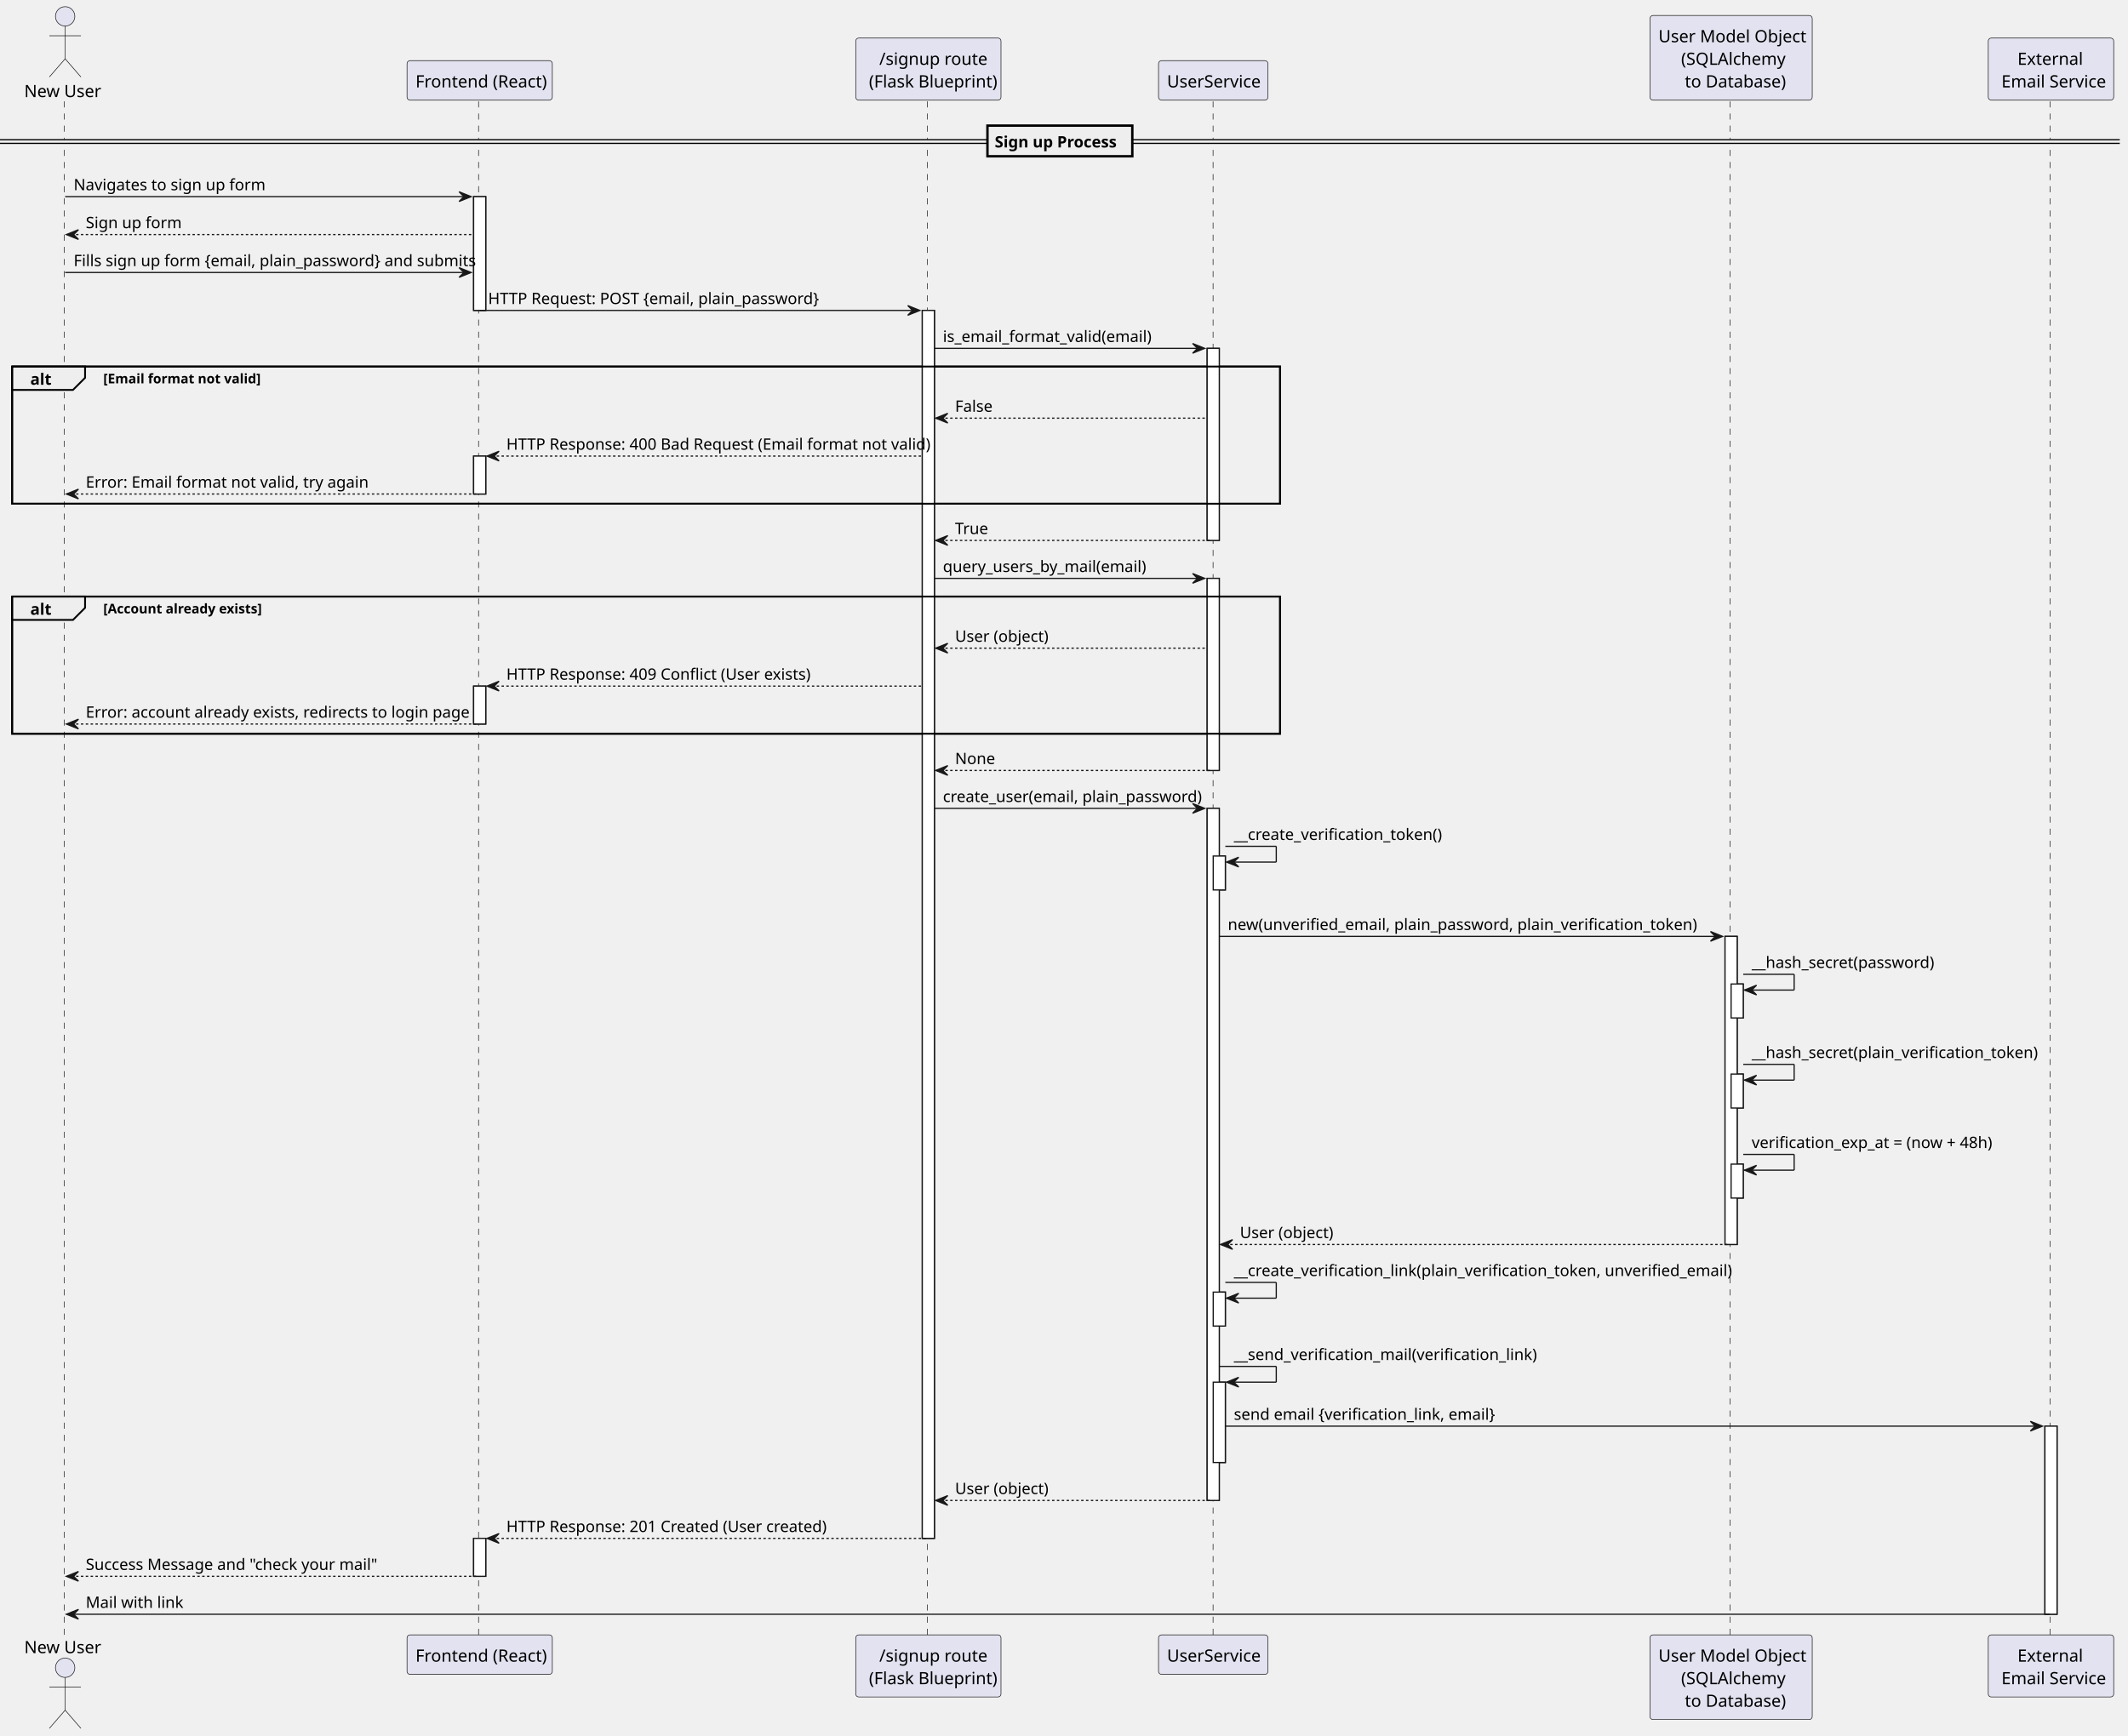
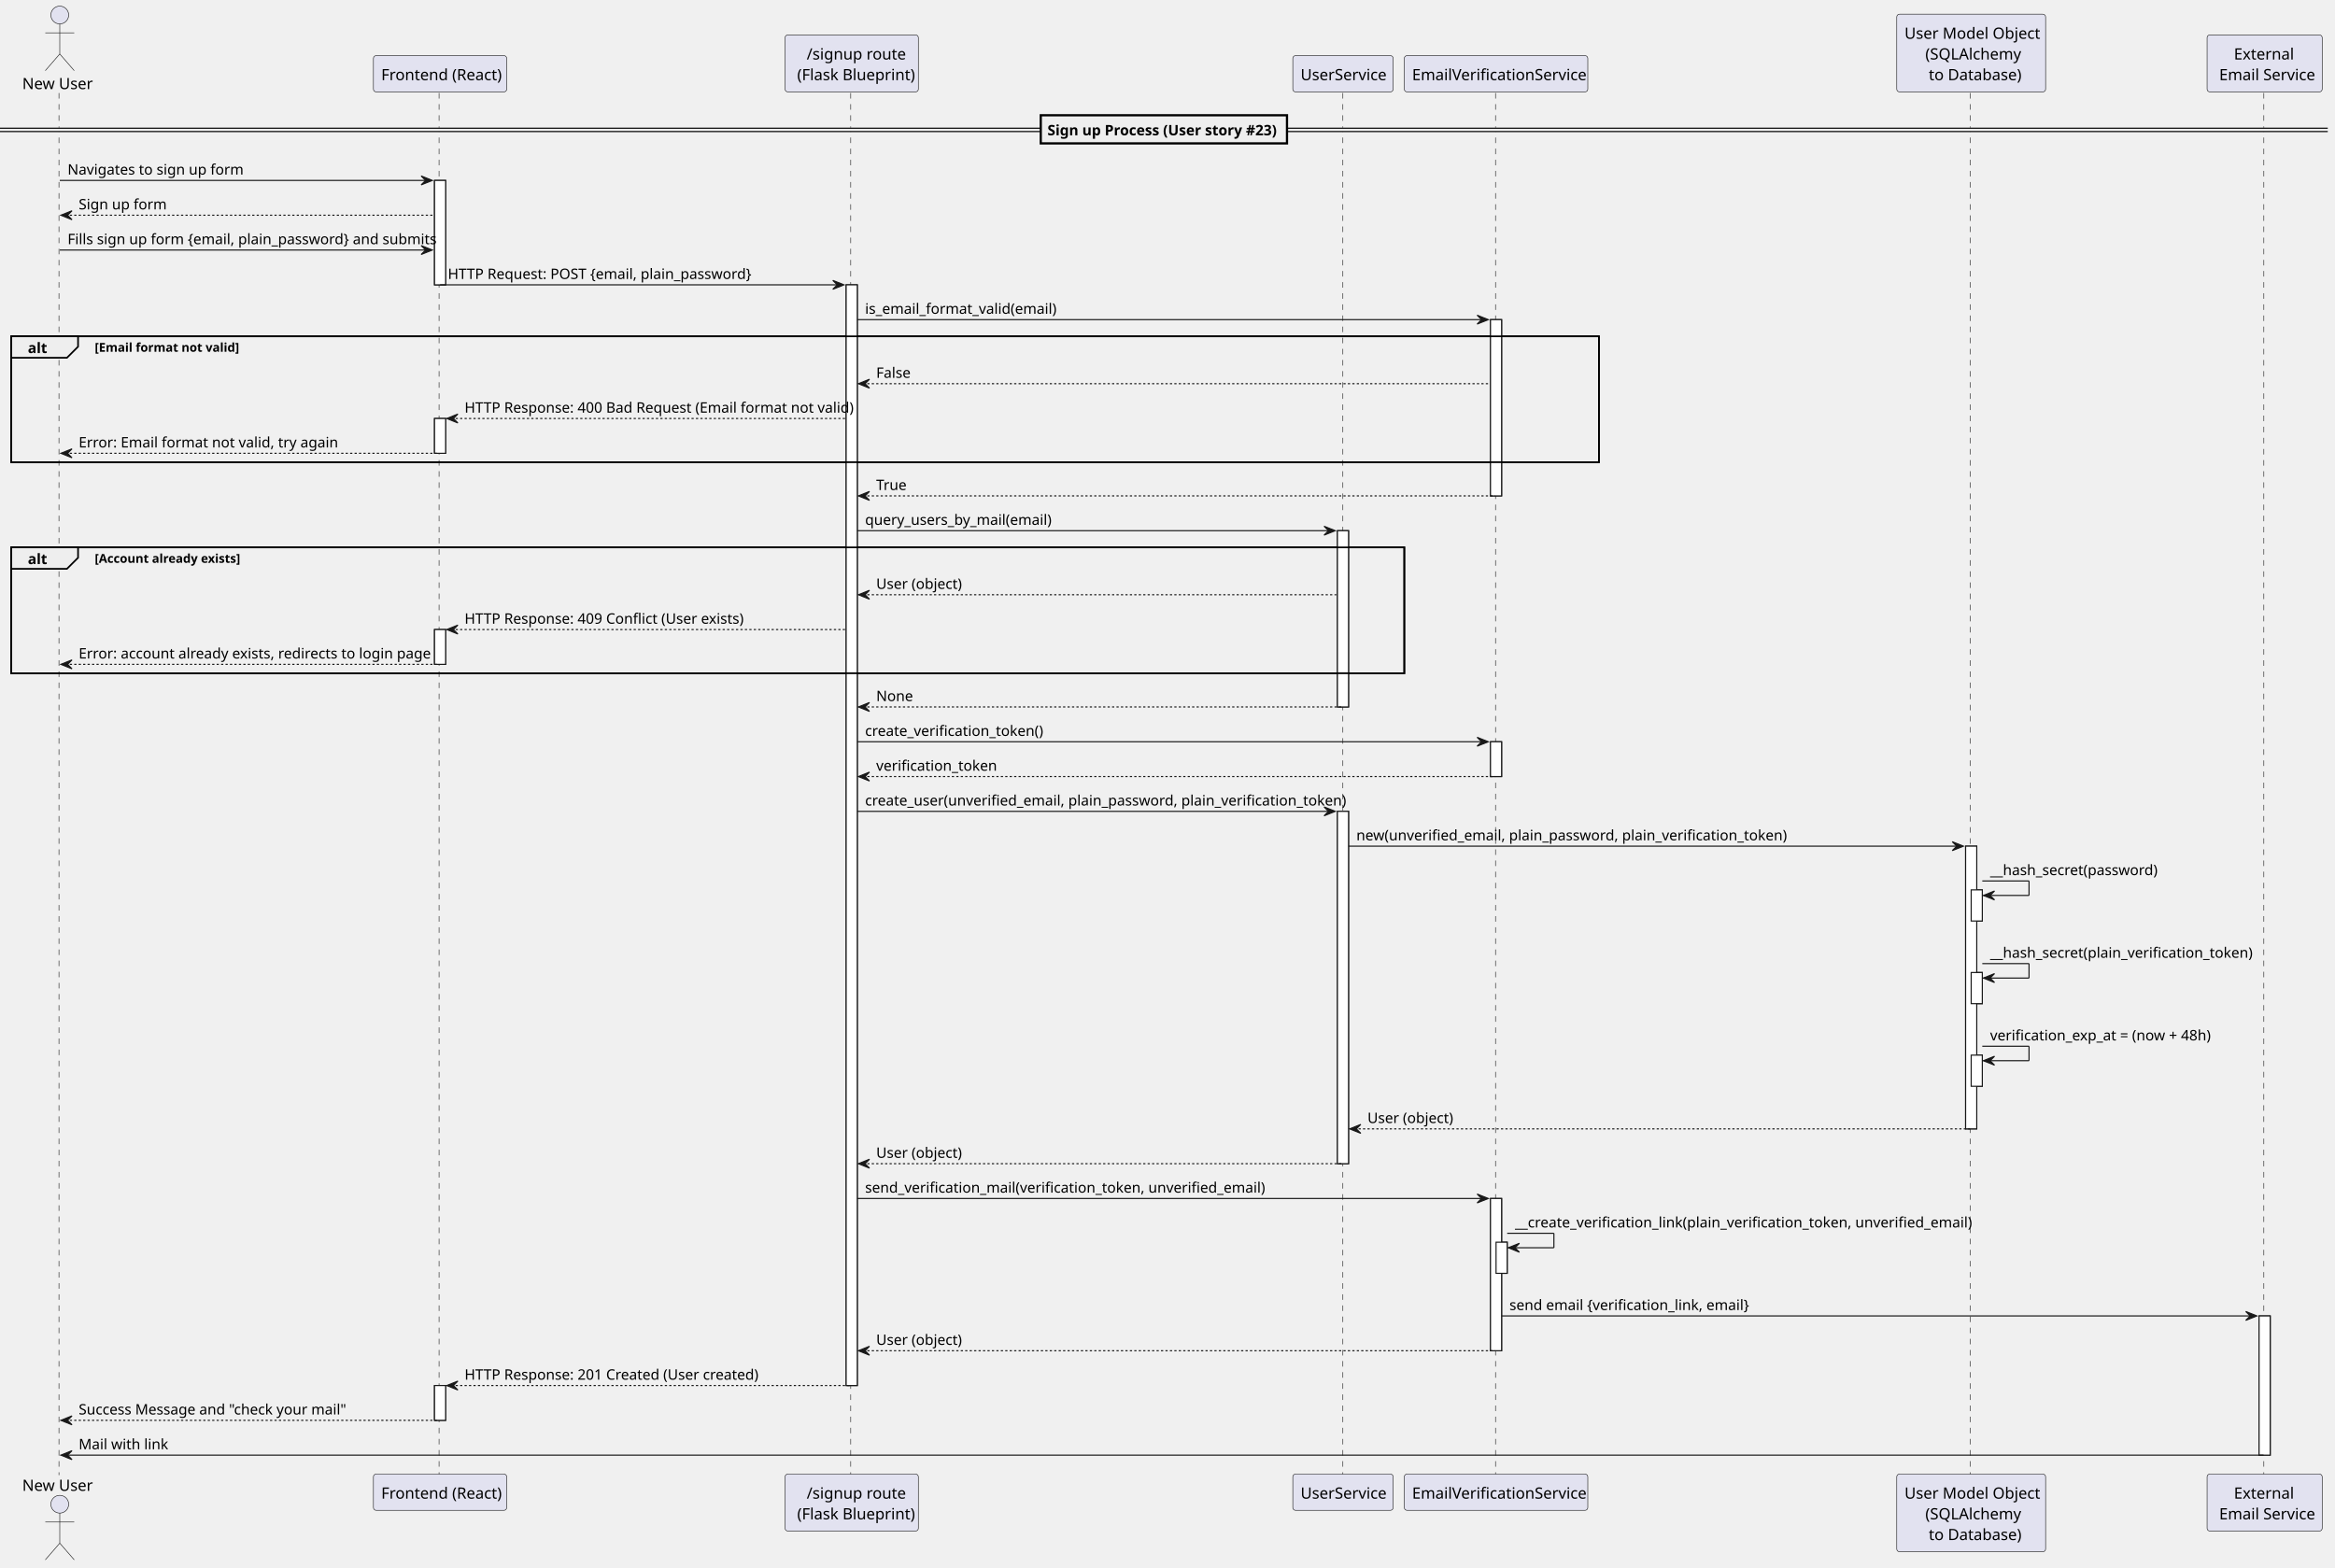
- <svg xmlns="http://www.w3.org/2000/svg" contentStyleType="text/css" height="1432px" preserveAspectRatio="none" style="width:1755px;height:1432px;background:#FFFFFF;" version="1.1" viewBox="0 0 1755 1432" width="1755px" zoomAndPan="magnify">
+ <svg xmlns="http://www.w3.org/2000/svg" contentStyleType="text/css" height="1409px" preserveAspectRatio="none" style="width:2099px;height:1409px;background:#FFFFFF;" version="1.1" viewBox="0 0 2099 1409" width="2099px" zoomAndPan="magnify">
  <defs />
  <g>
    <rect fill="#FFFFFF" height="93.873" style="stroke:#181818;stroke-width:1.0;" width="10" x="390.597" y="162.203" />
    <rect fill="#FFFFFF" height="31.291" style="stroke:#181818;stroke-width:1.0;" width="10" x="390.597" y="376.24" />
    <rect fill="#FFFFFF" height="31.291" style="stroke:#181818;stroke-width:1.0;" width="10" x="390.597" y="565.986" />
-     <rect fill="#FFFFFF" height="31.291" style="stroke:#181818;stroke-width:1.0;" width="10" x="390.597" y="1269.061" />
-     <rect fill="#FFFFFF" height="1012.984" style="stroke:#181818;stroke-width:1.0;" width="10" x="760.638" y="256.076" />
-     <rect fill="#FFFFFF" height="158.455" style="stroke:#181818;stroke-width:1.0;" width="10" x="995.568" y="287.367" />
-     <rect fill="#FFFFFF" height="158.455" style="stroke:#181818;stroke-width:1.0;" width="10" x="995.568" y="477.113" />
-     <rect fill="#FFFFFF" height="570.91" style="stroke:#181818;stroke-width:1.0;" width="10" x="995.568" y="666.859" />
-     <rect fill="#FFFFFF" height="28" style="stroke:#181818;stroke-width:1.0;" width="10" x="1000.568" y="706.15" />
-     <rect fill="#FFFFFF" height="28" style="stroke:#181818;stroke-width:1.0;" width="10" x="1000.568" y="1065.897" />
-     <rect fill="#FFFFFF" height="66.291" style="stroke:#181818;stroke-width:1.0;" width="10" x="1000.568" y="1140.188" />
-     <rect fill="#FFFFFF" height="254.164" style="stroke:#181818;stroke-width:1.0;" width="10" x="1422.672" y="772.441" />
-     <rect fill="#FFFFFF" height="28" style="stroke:#181818;stroke-width:1.0;" width="10" x="1427.672" y="811.732" />
-     <rect fill="#FFFFFF" height="28" style="stroke:#181818;stroke-width:1.0;" width="10" x="1427.672" y="886.023" />
-     <rect fill="#FFFFFF" height="28" style="stroke:#181818;stroke-width:1.0;" width="10" x="1427.672" y="960.314" />
-     <rect fill="#FFFFFF" height="155.164" style="stroke:#181818;stroke-width:1.0;" width="10" x="1686.477" y="1176.478" />
-     <rect fill="none" height="113.164" style="stroke:#000000;stroke-width:1.5;" width="1045.689" x="10" y="302.367" />
-     <rect fill="none" height="113.164" style="stroke:#000000;stroke-width:1.5;" width="1045.689" x="10" y="492.113" />
-     <line style="stroke:#181818;stroke-width:0.5;stroke-dasharray:5.0,5.0;" x1="53" x2="53" y1="83.621" y2="1349.643" />
-     <line style="stroke:#181818;stroke-width:0.5;stroke-dasharray:5.0,5.0;" x1="394.687" x2="394.687" y1="83.621" y2="1349.643" />
-     <line style="stroke:#181818;stroke-width:0.5;stroke-dasharray:5.0,5.0;" x1="764.734" x2="764.734" y1="83.621" y2="1349.643" />
-     <line style="stroke:#181818;stroke-width:0.5;stroke-dasharray:5.0,5.0;" x1="1000.448" x2="1000.448" y1="83.621" y2="1349.643" />
-     <line style="stroke:#181818;stroke-width:0.5;stroke-dasharray:5.0,5.0;" x1="1426.762" x2="1426.762" y1="83.621" y2="1349.643" />
-     <line style="stroke:#181818;stroke-width:0.5;stroke-dasharray:5.0,5.0;" x1="1690.742" x2="1690.742" y1="83.621" y2="1349.643" />
+     <rect fill="#FFFFFF" height="31.291" style="stroke:#181818;stroke-width:1.0;" width="10" x="390.597" y="1245.643" />
+     <rect fill="#FFFFFF" height="989.566" style="stroke:#181818;stroke-width:1.0;" width="10" x="760.638" y="256.076" />
+     <rect fill="#FFFFFF" height="158.455" style="stroke:#181818;stroke-width:1.0;" width="10" x="1202.254" y="477.113" />
+     <rect fill="#FFFFFF" height="316.746" style="stroke:#181818;stroke-width:1.0;" width="10" x="1202.254" y="729.441" />
+     <rect fill="#FFFFFF" height="158.455" style="stroke:#181818;stroke-width:1.0;" width="10" x="1339.847" y="287.367" />
+     <rect fill="#FFFFFF" height="31.291" style="stroke:#181818;stroke-width:1.0;" width="10" x="1339.847" y="666.859" />
+     <rect fill="#FFFFFF" height="136.873" style="stroke:#181818;stroke-width:1.0;" width="10" x="1339.847" y="1077.478" />
+     <rect fill="#FFFFFF" height="28" style="stroke:#181818;stroke-width:1.0;" width="10" x="1344.847" y="1116.77" />
+     <rect fill="#FFFFFF" height="254.164" style="stroke:#181818;stroke-width:1.0;" width="10" x="1766.951" y="760.732" />
+     <rect fill="#FFFFFF" height="28" style="stroke:#181818;stroke-width:1.0;" width="10" x="1771.951" y="800.023" />
+     <rect fill="#FFFFFF" height="28" style="stroke:#181818;stroke-width:1.0;" width="10" x="1771.951" y="874.314" />
+     <rect fill="#FFFFFF" height="28" style="stroke:#181818;stroke-width:1.0;" width="10" x="1771.951" y="948.606" />
+     <rect fill="#FFFFFF" height="125.164" style="stroke:#181818;stroke-width:1.0;" width="10" x="2030.755" y="1183.061" />
+     <rect fill="none" height="113.164" style="stroke:#000000;stroke-width:1.5;" width="1427.319" x="10" y="302.367" />
+     <rect fill="none" height="113.164" style="stroke:#000000;stroke-width:1.5;" width="1252.375" x="10" y="492.113" />
+     <line style="stroke:#181818;stroke-width:0.5;stroke-dasharray:5.0,5.0;" x1="53" x2="53" y1="83.621" y2="1326.225" />
+     <line style="stroke:#181818;stroke-width:0.5;stroke-dasharray:5.0,5.0;" x1="394.687" x2="394.687" y1="83.621" y2="1326.225" />
+     <line style="stroke:#181818;stroke-width:0.5;stroke-dasharray:5.0,5.0;" x1="764.734" x2="764.734" y1="83.621" y2="1326.225" />
+     <line style="stroke:#181818;stroke-width:0.5;stroke-dasharray:5.0,5.0;" x1="1207.134" x2="1207.134" y1="83.621" y2="1326.225" />
+     <line style="stroke:#181818;stroke-width:0.5;stroke-dasharray:5.0,5.0;" x1="1344.375" x2="1344.375" y1="83.621" y2="1326.225" />
+     <line style="stroke:#181818;stroke-width:0.5;stroke-dasharray:5.0,5.0;" x1="1771.041" x2="1771.041" y1="83.621" y2="1326.225" />
+     <line style="stroke:#181818;stroke-width:0.5;stroke-dasharray:5.0,5.0;" x1="2035.021" x2="2035.021" y1="83.621" y2="1326.225" />
    <text fill="#000000" font-family="sans-serif" font-size="14" lengthAdjust="spacing" textLength="61.455" x="20" y="80.107">New User</text>
    <ellipse cx="53.727" cy="13.5" fill="#E2E2F0" rx="8" ry="8" style="stroke:#181818;stroke-width:0.5;" />
    <path d="M53.727,21.5 L53.727,48.5 M40.727,29.5 L66.728,29.5 M53.727,48.5 L40.727,63.5 M53.727,48.5 L66.728,63.5 " fill="none" style="stroke:#181818;stroke-width:0.5;" />
-     <text fill="#000000" font-family="sans-serif" font-size="14" lengthAdjust="spacing" textLength="61.455" x="20" y="1363.75">New User</text>
-     <ellipse cx="53.727" cy="1375.764" fill="#E2E2F0" rx="8" ry="8" style="stroke:#181818;stroke-width:0.5;" />
-     <path d="M53.727,1383.764 L53.727,1410.764 M40.727,1391.764 L66.728,1391.764 M53.727,1410.764 L40.727,1425.764 M53.727,1410.764 L66.728,1425.764 " fill="none" style="stroke:#181818;stroke-width:0.5;" />
+     <text fill="#000000" font-family="sans-serif" font-size="14" lengthAdjust="spacing" textLength="61.455" x="20" y="1340.332">New User</text>
+     <ellipse cx="53.727" cy="1352.346" fill="#E2E2F0" rx="8" ry="8" style="stroke:#181818;stroke-width:0.5;" />
+     <path d="M53.727,1360.346 L53.727,1387.346 M40.727,1368.346 L66.728,1368.346 M53.727,1387.346 L40.727,1402.346 M53.727,1387.346 L66.728,1402.346 " fill="none" style="stroke:#181818;stroke-width:0.5;" />
    <rect fill="#E2E2F0" height="32.621" rx="2.5" ry="2.5" style="stroke:#181818;stroke-width:0.5;" width="119.82" x="335.687" y="50" />
    <text fill="#000000" font-family="sans-serif" font-size="14" lengthAdjust="spacing" textLength="105.82" x="342.687" y="72.107">Frontend (React)</text>
-     <rect fill="#E2E2F0" height="32.621" rx="2.5" ry="2.5" style="stroke:#181818;stroke-width:0.5;" width="119.82" x="335.687" y="1348.643" />
-     <text fill="#000000" font-family="sans-serif" font-size="14" lengthAdjust="spacing" textLength="105.82" x="342.687" y="1370.75">Frontend (React)</text>
+     <rect fill="#E2E2F0" height="32.621" rx="2.5" ry="2.5" style="stroke:#181818;stroke-width:0.5;" width="119.82" x="335.687" y="1325.225" />
+     <text fill="#000000" font-family="sans-serif" font-size="14" lengthAdjust="spacing" textLength="105.82" x="342.687" y="1347.332">Frontend (React)</text>
    <rect fill="#E2E2F0" height="51.242" rx="2.5" ry="2.5" style="stroke:#181818;stroke-width:0.5;" width="119.807" x="705.734" y="31.379" />
    <text fill="#000000" font-family="sans-serif" font-size="14" lengthAdjust="spacing" textLength="80.944" x="725.165" y="53.486">/signup route</text>
    <text fill="#000000" font-family="sans-serif" font-size="14" lengthAdjust="spacing" textLength="101.917" x="716.624" y="72.107">(Flask Blueprint)</text>
-     <rect fill="#E2E2F0" height="51.242" rx="2.5" ry="2.5" style="stroke:#181818;stroke-width:0.5;" width="119.807" x="705.734" y="1348.643" />
-     <text fill="#000000" font-family="sans-serif" font-size="14" lengthAdjust="spacing" textLength="80.944" x="725.165" y="1370.75">/signup route</text>
-     <text fill="#000000" font-family="sans-serif" font-size="14" lengthAdjust="spacing" textLength="101.917" x="716.624" y="1389.371">(Flask Blueprint)</text>
-     <rect fill="#E2E2F0" height="32.621" rx="2.5" ry="2.5" style="stroke:#181818;stroke-width:0.5;" width="90.241" x="955.448" y="50" />
-     <text fill="#000000" font-family="sans-serif" font-size="14" lengthAdjust="spacing" textLength="76.241" x="962.448" y="72.107">UserService</text>
-     <rect fill="#E2E2F0" height="32.621" rx="2.5" ry="2.5" style="stroke:#181818;stroke-width:0.5;" width="90.241" x="955.448" y="1348.643" />
-     <text fill="#000000" font-family="sans-serif" font-size="14" lengthAdjust="spacing" textLength="76.241" x="962.448" y="1370.75">UserService</text>
-     <rect fill="#E2E2F0" height="69.863" rx="2.5" ry="2.5" style="stroke:#181818;stroke-width:0.5;" width="133.82" x="1360.762" y="12.758" />
-     <text fill="#000000" font-family="sans-serif" font-size="14" lengthAdjust="spacing" textLength="115.931" x="1367.762" y="34.865">User Model Object</text>
-     <text fill="#000000" font-family="sans-serif" font-size="14" lengthAdjust="spacing" textLength="86.358" x="1386.438" y="53.486">(SQLAlchemy</text>
-     <text fill="#000000" font-family="sans-serif" font-size="14" lengthAdjust="spacing" textLength="80.158" x="1389.538" y="72.107">to Database)</text>
-     <rect fill="#E2E2F0" height="69.863" rx="2.5" ry="2.5" style="stroke:#181818;stroke-width:0.5;" width="133.82" x="1360.762" y="1348.643" />
-     <text fill="#000000" font-family="sans-serif" font-size="14" lengthAdjust="spacing" textLength="115.931" x="1367.762" y="1370.75">User Model Object</text>
-     <text fill="#000000" font-family="sans-serif" font-size="14" lengthAdjust="spacing" textLength="86.358" x="1386.438" y="1389.371">(SQLAlchemy</text>
-     <text fill="#000000" font-family="sans-serif" font-size="14" lengthAdjust="spacing" textLength="80.158" x="1389.538" y="1407.992">to Database)</text>
-     <rect fill="#E2E2F0" height="51.242" rx="2.5" ry="2.5" style="stroke:#181818;stroke-width:0.5;" width="103.469" x="1639.742" y="31.379" />
-     <text fill="#000000" font-family="sans-serif" font-size="14" lengthAdjust="spacing" textLength="51.358" x="1663.852" y="53.486">External</text>
-     <text fill="#000000" font-family="sans-serif" font-size="14" lengthAdjust="spacing" textLength="85.579" x="1650.632" y="72.107">Email Service</text>
-     <rect fill="#E2E2F0" height="51.242" rx="2.5" ry="2.5" style="stroke:#181818;stroke-width:0.5;" width="103.469" x="1639.742" y="1348.643" />
-     <text fill="#000000" font-family="sans-serif" font-size="14" lengthAdjust="spacing" textLength="51.358" x="1663.852" y="1370.75">External</text>
-     <text fill="#000000" font-family="sans-serif" font-size="14" lengthAdjust="spacing" textLength="85.579" x="1650.632" y="1389.371">Email Service</text>
+     <rect fill="#E2E2F0" height="51.242" rx="2.5" ry="2.5" style="stroke:#181818;stroke-width:0.5;" width="119.807" x="705.734" y="1325.225" />
+     <text fill="#000000" font-family="sans-serif" font-size="14" lengthAdjust="spacing" textLength="80.944" x="725.165" y="1347.332">/signup route</text>
+     <text fill="#000000" font-family="sans-serif" font-size="14" lengthAdjust="spacing" textLength="101.917" x="716.624" y="1365.953">(Flask Blueprint)</text>
+     <rect fill="#E2E2F0" height="32.621" rx="2.5" ry="2.5" style="stroke:#181818;stroke-width:0.5;" width="90.241" x="1162.134" y="50" />
+     <text fill="#000000" font-family="sans-serif" font-size="14" lengthAdjust="spacing" textLength="76.241" x="1169.134" y="72.107">UserService</text>
+     <rect fill="#E2E2F0" height="32.621" rx="2.5" ry="2.5" style="stroke:#181818;stroke-width:0.5;" width="90.241" x="1162.134" y="1325.225" />
+     <text fill="#000000" font-family="sans-serif" font-size="14" lengthAdjust="spacing" textLength="76.241" x="1169.134" y="1347.332">UserService</text>
+     <rect fill="#E2E2F0" height="32.621" rx="2.5" ry="2.5" style="stroke:#181818;stroke-width:0.5;" width="164.944" x="1262.375" y="50" />
+     <text fill="#000000" font-family="sans-serif" font-size="14" lengthAdjust="spacing" textLength="150.944" x="1269.375" y="72.107">EmailVerificationService</text>
+     <rect fill="#E2E2F0" height="32.621" rx="2.5" ry="2.5" style="stroke:#181818;stroke-width:0.5;" width="164.944" x="1262.375" y="1325.225" />
+     <text fill="#000000" font-family="sans-serif" font-size="14" lengthAdjust="spacing" textLength="150.944" x="1269.375" y="1347.332">EmailVerificationService</text>
+     <rect fill="#E2E2F0" height="69.863" rx="2.5" ry="2.5" style="stroke:#181818;stroke-width:0.5;" width="133.82" x="1705.041" y="12.758" />
+     <text fill="#000000" font-family="sans-serif" font-size="14" lengthAdjust="spacing" textLength="115.931" x="1712.041" y="34.865">User Model Object</text>
+     <text fill="#000000" font-family="sans-serif" font-size="14" lengthAdjust="spacing" textLength="86.358" x="1730.717" y="53.486">(SQLAlchemy</text>
+     <text fill="#000000" font-family="sans-serif" font-size="14" lengthAdjust="spacing" textLength="80.158" x="1733.817" y="72.107">to Database)</text>
+     <rect fill="#E2E2F0" height="69.863" rx="2.5" ry="2.5" style="stroke:#181818;stroke-width:0.5;" width="133.82" x="1705.041" y="1325.225" />
+     <text fill="#000000" font-family="sans-serif" font-size="14" lengthAdjust="spacing" textLength="115.931" x="1712.041" y="1347.332">User Model Object</text>
+     <text fill="#000000" font-family="sans-serif" font-size="14" lengthAdjust="spacing" textLength="86.358" x="1730.717" y="1365.953">(SQLAlchemy</text>
+     <text fill="#000000" font-family="sans-serif" font-size="14" lengthAdjust="spacing" textLength="80.158" x="1733.817" y="1384.574">to Database)</text>
+     <rect fill="#E2E2F0" height="51.242" rx="2.5" ry="2.5" style="stroke:#181818;stroke-width:0.5;" width="103.469" x="1984.021" y="31.379" />
+     <text fill="#000000" font-family="sans-serif" font-size="14" lengthAdjust="spacing" textLength="51.358" x="2008.131" y="53.486">External</text>
+     <text fill="#000000" font-family="sans-serif" font-size="14" lengthAdjust="spacing" textLength="85.579" x="1994.911" y="72.107">Email Service</text>
+     <rect fill="#E2E2F0" height="51.242" rx="2.5" ry="2.5" style="stroke:#181818;stroke-width:0.5;" width="103.469" x="1984.021" y="1325.225" />
+     <text fill="#000000" font-family="sans-serif" font-size="14" lengthAdjust="spacing" textLength="51.358" x="2008.131" y="1347.332">External</text>
+     <text fill="#000000" font-family="sans-serif" font-size="14" lengthAdjust="spacing" textLength="85.579" x="1994.911" y="1365.953">Email Service</text>
    <rect fill="#FFFFFF" height="93.873" style="stroke:#181818;stroke-width:1.0;" width="10" x="390.597" y="162.203" />
    <rect fill="#FFFFFF" height="31.291" style="stroke:#181818;stroke-width:1.0;" width="10" x="390.597" y="376.24" />
    <rect fill="#FFFFFF" height="31.291" style="stroke:#181818;stroke-width:1.0;" width="10" x="390.597" y="565.986" />
-     <rect fill="#FFFFFF" height="31.291" style="stroke:#181818;stroke-width:1.0;" width="10" x="390.597" y="1269.061" />
-     <rect fill="#FFFFFF" height="1012.984" style="stroke:#181818;stroke-width:1.0;" width="10" x="760.638" y="256.076" />
-     <rect fill="#FFFFFF" height="158.455" style="stroke:#181818;stroke-width:1.0;" width="10" x="995.568" y="287.367" />
-     <rect fill="#FFFFFF" height="158.455" style="stroke:#181818;stroke-width:1.0;" width="10" x="995.568" y="477.113" />
-     <rect fill="#FFFFFF" height="570.91" style="stroke:#181818;stroke-width:1.0;" width="10" x="995.568" y="666.859" />
-     <rect fill="#FFFFFF" height="28" style="stroke:#181818;stroke-width:1.0;" width="10" x="1000.568" y="706.15" />
-     <rect fill="#FFFFFF" height="28" style="stroke:#181818;stroke-width:1.0;" width="10" x="1000.568" y="1065.897" />
-     <rect fill="#FFFFFF" height="66.291" style="stroke:#181818;stroke-width:1.0;" width="10" x="1000.568" y="1140.188" />
-     <rect fill="#FFFFFF" height="254.164" style="stroke:#181818;stroke-width:1.0;" width="10" x="1422.672" y="772.441" />
-     <rect fill="#FFFFFF" height="28" style="stroke:#181818;stroke-width:1.0;" width="10" x="1427.672" y="811.732" />
-     <rect fill="#FFFFFF" height="28" style="stroke:#181818;stroke-width:1.0;" width="10" x="1427.672" y="886.023" />
-     <rect fill="#FFFFFF" height="28" style="stroke:#181818;stroke-width:1.0;" width="10" x="1427.672" y="960.314" />
-     <rect fill="#FFFFFF" height="155.164" style="stroke:#181818;stroke-width:1.0;" width="10" x="1686.477" y="1176.478" />
-     <rect fill="#EEEEEE" height="3" style="stroke:#EEEEEE;stroke-width:1.0;" width="1748.211" x="0" y="115.267" />
-     <line style="stroke:#000000;stroke-width:1.0;" x1="0" x2="1748.211" y1="115.267" y2="115.267" />
-     <line style="stroke:#000000;stroke-width:1.0;" x1="0" x2="1748.211" y1="118.267" y2="118.267" />
-     <rect fill="#EEEEEE" height="25.291" style="stroke:#000000;stroke-width:2.0;" width="119.473" x="814.369" y="103.621" />
-     <text fill="#000000" font-family="sans-serif" font-size="13" font-weight="bold" lengthAdjust="spacing" textLength="101.861" x="820.369" y="121.649">Sign up Process</text>
+     <rect fill="#FFFFFF" height="31.291" style="stroke:#181818;stroke-width:1.0;" width="10" x="390.597" y="1245.643" />
+     <rect fill="#FFFFFF" height="989.566" style="stroke:#181818;stroke-width:1.0;" width="10" x="760.638" y="256.076" />
+     <rect fill="#FFFFFF" height="158.455" style="stroke:#181818;stroke-width:1.0;" width="10" x="1202.254" y="477.113" />
+     <rect fill="#FFFFFF" height="316.746" style="stroke:#181818;stroke-width:1.0;" width="10" x="1202.254" y="729.441" />
+     <rect fill="#FFFFFF" height="158.455" style="stroke:#181818;stroke-width:1.0;" width="10" x="1339.847" y="287.367" />
+     <rect fill="#FFFFFF" height="31.291" style="stroke:#181818;stroke-width:1.0;" width="10" x="1339.847" y="666.859" />
+     <rect fill="#FFFFFF" height="136.873" style="stroke:#181818;stroke-width:1.0;" width="10" x="1339.847" y="1077.478" />
+     <rect fill="#FFFFFF" height="28" style="stroke:#181818;stroke-width:1.0;" width="10" x="1344.847" y="1116.77" />
+     <rect fill="#FFFFFF" height="254.164" style="stroke:#181818;stroke-width:1.0;" width="10" x="1766.951" y="760.732" />
+     <rect fill="#FFFFFF" height="28" style="stroke:#181818;stroke-width:1.0;" width="10" x="1771.951" y="800.023" />
+     <rect fill="#FFFFFF" height="28" style="stroke:#181818;stroke-width:1.0;" width="10" x="1771.951" y="874.314" />
+     <rect fill="#FFFFFF" height="28" style="stroke:#181818;stroke-width:1.0;" width="10" x="1771.951" y="948.606" />
+     <rect fill="#FFFFFF" height="125.164" style="stroke:#181818;stroke-width:1.0;" width="10" x="2030.755" y="1183.061" />
+     <rect fill="#EEEEEE" height="3" style="stroke:#EEEEEE;stroke-width:1.0;" width="2092.49" x="0" y="115.267" />
+     <line style="stroke:#000000;stroke-width:1.0;" x1="0" x2="2092.49" y1="115.267" y2="115.267" />
+     <line style="stroke:#000000;stroke-width:1.0;" x1="0" x2="2092.49" y1="118.267" y2="118.267" />
+     <rect fill="#EEEEEE" height="25.291" style="stroke:#000000;stroke-width:2.0;" width="221.352" x="935.569" y="103.621" />
+     <text fill="#000000" font-family="sans-serif" font-size="13" font-weight="bold" lengthAdjust="spacing" textLength="203.741" x="941.569" y="121.649">Sign up Process (User story #23)</text>
    <polygon fill="#181818" points="378.597,158.203,388.597,162.203,378.597,166.203,382.597,162.203" style="stroke:#181818;stroke-width:1.0;" />
    <line style="stroke:#181818;stroke-width:1.0;" x1="53.727" x2="384.597" y1="162.203" y2="162.203" />
    <text fill="#000000" font-family="sans-serif" font-size="13" lengthAdjust="spacing" textLength="147.405" x="60.727" y="156.94">Navigates to sign up form</text>
    <polygon fill="#181818" points="64.728,189.494,54.727,193.494,64.728,197.494,60.727,193.494" style="stroke:#181818;stroke-width:1.0;" />
    <line style="stroke:#181818;stroke-width:1.0;stroke-dasharray:2.0,2.0;" x1="58.727" x2="389.597" y1="193.494" y2="193.494" />
    <text fill="#000000" font-family="sans-serif" font-size="13" lengthAdjust="spacing" textLength="73.703" x="70.728" y="188.231">Sign up form</text>
    <polygon fill="#181818" points="378.597,220.785,388.597,224.785,378.597,228.785,382.597,224.785" style="stroke:#181818;stroke-width:1.0;" />
    <line style="stroke:#181818;stroke-width:1.0;" x1="53.727" x2="384.597" y1="224.785" y2="224.785" />
    <text fill="#000000" font-family="sans-serif" font-size="13" lengthAdjust="spacing" textLength="312.87" x="60.727" y="219.523">Fills sign up form {email, plain_password} and submits</text>
    <polygon fill="#181818" points="748.638,252.076,758.638,256.076,748.638,260.076,752.638,256.076" style="stroke:#181818;stroke-width:1.0;" />
    <line style="stroke:#181818;stroke-width:1.0;" x1="395.597" x2="754.638" y1="256.076" y2="256.076" />
    <text fill="#000000" font-family="sans-serif" font-size="13" lengthAdjust="spacing" textLength="269.509" x="402.597" y="250.814">HTTP Request: POST {email, plain_password}</text>
-     <polygon fill="#181818" points="983.568,283.367,993.568,287.367,983.568,291.367,987.568,287.367" style="stroke:#181818;stroke-width:1.0;" />
-     <line style="stroke:#181818;stroke-width:1.0;" x1="770.638" x2="989.568" y1="287.367" y2="287.367" />
+     <polygon fill="#181818" points="1327.847,283.367,1337.847,287.367,1327.847,291.367,1331.847,287.367" style="stroke:#181818;stroke-width:1.0;" />
+     <line style="stroke:#181818;stroke-width:1.0;" x1="770.638" x2="1333.847" y1="287.367" y2="287.367" />
    <text fill="#000000" font-family="sans-serif" font-size="13" lengthAdjust="spacing" textLength="165.445" x="777.638" y="282.104">is_email_format_valid(email)</text>
    <path d="M10,302.367 L70.171,302.367 L70.171,311.658 L60.171,321.658 L10,321.658 L10,302.367 " fill="#EEEEEE" style="stroke:#000000;stroke-width:1.5;" />
-     <rect fill="none" height="113.164" style="stroke:#000000;stroke-width:1.5;" width="1045.689" x="10" y="302.367" />
+     <rect fill="none" height="113.164" style="stroke:#000000;stroke-width:1.5;" width="1427.319" x="10" y="302.367" />
    <text fill="#000000" font-family="sans-serif" font-size="13" font-weight="bold" lengthAdjust="spacing" textLength="15.171" x="25" y="317.396">alt</text>
    <text fill="#000000" font-family="sans-serif" font-size="11" font-weight="bold" lengthAdjust="spacing" textLength="122.235" x="85.171" y="316.237">[Email format not valid]</text>
    <polygon fill="#181818" points="781.638,340.949,771.638,344.949,781.638,348.949,777.638,344.949" style="stroke:#181818;stroke-width:1.0;" />
-     <line style="stroke:#181818;stroke-width:1.0;stroke-dasharray:2.0,2.0;" x1="775.638" x2="994.568" y1="344.949" y2="344.949" />
+     <line style="stroke:#181818;stroke-width:1.0;stroke-dasharray:2.0,2.0;" x1="775.638" x2="1338.847" y1="344.949" y2="344.949" />
    <text fill="#000000" font-family="sans-serif" font-size="13" lengthAdjust="spacing" textLength="31.789" x="787.638" y="339.687">False</text>
    <polygon fill="#181818" points="411.597,372.24,401.597,376.24,411.597,380.24,407.597,376.24" style="stroke:#181818;stroke-width:1.0;" />
    <line style="stroke:#181818;stroke-width:1.0;stroke-dasharray:2.0,2.0;" x1="405.597" x2="759.638" y1="376.24" y2="376.24" />
    <text fill="#000000" font-family="sans-serif" font-size="13" lengthAdjust="spacing" textLength="341.041" x="417.597" y="370.978">HTTP Response: 400 Bad Request (Email format not valid)</text>
    <polygon fill="#181818" points="64.728,403.531,54.727,407.531,64.728,411.531,60.727,407.531" style="stroke:#181818;stroke-width:1.0;" />
    <line style="stroke:#181818;stroke-width:1.0;stroke-dasharray:2.0,2.0;" x1="58.727" x2="394.597" y1="407.531" y2="407.531" />
    <text fill="#000000" font-family="sans-serif" font-size="13" lengthAdjust="spacing" textLength="218.188" x="70.728" y="402.269">Error: Email format not valid, try again</text>
    <polygon fill="#181818" points="781.638,441.822,771.638,445.822,781.638,449.822,777.638,445.822" style="stroke:#181818;stroke-width:1.0;" />
-     <line style="stroke:#181818;stroke-width:1.0;stroke-dasharray:2.0,2.0;" x1="775.638" x2="999.568" y1="445.822" y2="445.822" />
+     <line style="stroke:#181818;stroke-width:1.0;stroke-dasharray:2.0,2.0;" x1="775.638" x2="1343.847" y1="445.822" y2="445.822" />
    <text fill="#000000" font-family="sans-serif" font-size="13" lengthAdjust="spacing" textLength="26.73" x="787.638" y="440.56">True</text>
-     <polygon fill="#181818" points="983.568,473.113,993.568,477.113,983.568,481.113,987.568,477.113" style="stroke:#181818;stroke-width:1.0;" />
-     <line style="stroke:#181818;stroke-width:1.0;" x1="770.638" x2="989.568" y1="477.113" y2="477.113" />
+     <polygon fill="#181818" points="1190.254,473.113,1200.254,477.113,1190.254,481.113,1194.254,477.113" style="stroke:#181818;stroke-width:1.0;" />
+     <line style="stroke:#181818;stroke-width:1.0;" x1="770.638" x2="1196.254" y1="477.113" y2="477.113" />
    <text fill="#000000" font-family="sans-serif" font-size="13" lengthAdjust="spacing" textLength="163.287" x="777.638" y="471.851">query_users_by_mail(email)</text>
    <path d="M10,492.113 L70.171,492.113 L70.171,501.404 L60.171,511.404 L10,511.404 L10,492.113 " fill="#EEEEEE" style="stroke:#000000;stroke-width:1.5;" />
-     <rect fill="none" height="113.164" style="stroke:#000000;stroke-width:1.5;" width="1045.689" x="10" y="492.113" />
+     <rect fill="none" height="113.164" style="stroke:#000000;stroke-width:1.5;" width="1252.375" x="10" y="492.113" />
    <text fill="#000000" font-family="sans-serif" font-size="13" font-weight="bold" lengthAdjust="spacing" textLength="15.171" x="25" y="507.142">alt</text>
    <text fill="#000000" font-family="sans-serif" font-size="11" font-weight="bold" lengthAdjust="spacing" textLength="127.155" x="85.171" y="505.983">[Account already exists]</text>
    <polygon fill="#181818" points="781.638,530.695,771.638,534.695,781.638,538.695,777.638,534.695" style="stroke:#181818;stroke-width:1.0;" />
-     <line style="stroke:#181818;stroke-width:1.0;stroke-dasharray:2.0,2.0;" x1="775.638" x2="994.568" y1="534.695" y2="534.695" />
+     <line style="stroke:#181818;stroke-width:1.0;stroke-dasharray:2.0,2.0;" x1="775.638" x2="1201.254" y1="534.695" y2="534.695" />
    <text fill="#000000" font-family="sans-serif" font-size="13" lengthAdjust="spacing" textLength="74.407" x="787.638" y="529.433">User (object)</text>
    <polygon fill="#181818" points="411.597,561.986,401.597,565.986,411.597,569.986,407.597,565.986" style="stroke:#181818;stroke-width:1.0;" />
    <line style="stroke:#181818;stroke-width:1.0;stroke-dasharray:2.0,2.0;" x1="405.597" x2="759.638" y1="565.986" y2="565.986" />
    <text fill="#000000" font-family="sans-serif" font-size="13" lengthAdjust="spacing" textLength="248.523" x="417.597" y="560.724">HTTP Response: 409 Conflict (User exists)</text>
    <polygon fill="#181818" points="64.728,593.277,54.727,597.277,64.728,601.277,60.727,597.277" style="stroke:#181818;stroke-width:1.0;" />
    <line style="stroke:#181818;stroke-width:1.0;stroke-dasharray:2.0,2.0;" x1="58.727" x2="394.597" y1="597.277" y2="597.277" />
    <text fill="#000000" font-family="sans-serif" font-size="13" lengthAdjust="spacing" textLength="299.87" x="70.728" y="592.015">Error: account already exists, redirects to login page</text>
    <polygon fill="#181818" points="781.638,631.568,771.638,635.568,781.638,639.568,777.638,635.568" style="stroke:#181818;stroke-width:1.0;" />
-     <line style="stroke:#181818;stroke-width:1.0;stroke-dasharray:2.0,2.0;" x1="775.638" x2="999.568" y1="635.568" y2="635.568" />
+     <line style="stroke:#181818;stroke-width:1.0;stroke-dasharray:2.0,2.0;" x1="775.638" x2="1206.254" y1="635.568" y2="635.568" />
    <text fill="#000000" font-family="sans-serif" font-size="13" lengthAdjust="spacing" textLength="31.078" x="787.638" y="630.306">None</text>
-     <polygon fill="#181818" points="983.568,662.859,993.568,666.859,983.568,670.859,987.568,666.859" style="stroke:#181818;stroke-width:1.0;" />
-     <line style="stroke:#181818;stroke-width:1.0;" x1="770.638" x2="989.568" y1="666.859" y2="666.859" />
-     <text fill="#000000" font-family="sans-serif" font-size="13" lengthAdjust="spacing" textLength="205.931" x="777.638" y="661.597">create_user(email, plain_password)</text>
-     <line style="stroke:#181818;stroke-width:1.0;" x1="1010.568" x2="1052.568" y1="698.15" y2="698.15" />
-     <line style="stroke:#181818;stroke-width:1.0;" x1="1052.568" x2="1052.568" y1="698.15" y2="711.15" />
-     <line style="stroke:#181818;stroke-width:1.0;" x1="1011.568" x2="1052.568" y1="711.15" y2="711.15" />
-     <polygon fill="#181818" points="1021.568,707.15,1011.568,711.15,1021.568,715.15,1017.568,711.15" style="stroke:#181818;stroke-width:1.0;" />
-     <text fill="#000000" font-family="sans-serif" font-size="13" lengthAdjust="spacing" textLength="167.648" x="1017.568" y="692.888">__create_verification_token()</text>
-     <polygon fill="#181818" points="1410.672,768.441,1420.672,772.441,1410.672,776.441,1414.672,772.441" style="stroke:#181818;stroke-width:1.0;" />
-     <line style="stroke:#181818;stroke-width:1.0;" x1="1005.568" x2="1416.672" y1="772.441" y2="772.441" />
-     <text fill="#000000" font-family="sans-serif" font-size="13" lengthAdjust="spacing" textLength="367.815" x="1012.568" y="767.179">new(unverified_email, plain_password, plain_verification_token)</text>
-     <line style="stroke:#181818;stroke-width:1.0;" x1="1437.672" x2="1479.672" y1="803.732" y2="803.732" />
-     <line style="stroke:#181818;stroke-width:1.0;" x1="1479.672" x2="1479.672" y1="803.732" y2="816.732" />
-     <line style="stroke:#181818;stroke-width:1.0;" x1="1438.672" x2="1479.672" y1="816.732" y2="816.732" />
-     <polygon fill="#181818" points="1448.672,812.732,1438.672,816.732,1448.672,820.732,1444.672,816.732" style="stroke:#181818;stroke-width:1.0;" />
-     <text fill="#000000" font-family="sans-serif" font-size="13" lengthAdjust="spacing" textLength="149.576" x="1444.672" y="798.47">__hash_secret(password)</text>
-     <line style="stroke:#181818;stroke-width:1.0;" x1="1437.672" x2="1479.672" y1="878.023" y2="878.023" />
-     <line style="stroke:#181818;stroke-width:1.0;" x1="1479.672" x2="1479.672" y1="878.023" y2="891.023" />
-     <line style="stroke:#181818;stroke-width:1.0;" x1="1438.672" x2="1479.672" y1="891.023" y2="891.023" />
-     <polygon fill="#181818" points="1448.672,887.023,1438.672,891.023,1448.672,895.023,1444.672,891.023" style="stroke:#181818;stroke-width:1.0;" />
-     <text fill="#000000" font-family="sans-serif" font-size="13" lengthAdjust="spacing" textLength="229.804" x="1444.672" y="872.761">__hash_secret(plain_verification_token)</text>
-     <line style="stroke:#181818;stroke-width:1.0;" x1="1437.672" x2="1479.672" y1="952.314" y2="952.314" />
-     <line style="stroke:#181818;stroke-width:1.0;" x1="1479.672" x2="1479.672" y1="952.314" y2="965.314" />
-     <line style="stroke:#181818;stroke-width:1.0;" x1="1438.672" x2="1479.672" y1="965.314" y2="965.314" />
-     <polygon fill="#181818" points="1448.672,961.314,1438.672,965.314,1448.672,969.314,1444.672,965.314" style="stroke:#181818;stroke-width:1.0;" />
-     <text fill="#000000" font-family="sans-serif" font-size="13" lengthAdjust="spacing" textLength="192.226" x="1444.672" y="947.052">verification_exp_at = (now + 48h)</text>
-     <polygon fill="#181818" points="1016.568,1022.606,1006.568,1026.605,1016.568,1030.605,1012.568,1026.605" style="stroke:#181818;stroke-width:1.0;" />
-     <line style="stroke:#181818;stroke-width:1.0;stroke-dasharray:2.0,2.0;" x1="1010.568" x2="1426.672" y1="1026.605" y2="1026.605" />
-     <text fill="#000000" font-family="sans-serif" font-size="13" lengthAdjust="spacing" textLength="74.407" x="1022.568" y="1021.343">User (object)</text>
-     <line style="stroke:#181818;stroke-width:1.0;" x1="1010.568" x2="1052.568" y1="1057.897" y2="1057.897" />
-     <line style="stroke:#181818;stroke-width:1.0;" x1="1052.568" x2="1052.568" y1="1057.897" y2="1070.897" />
-     <line style="stroke:#181818;stroke-width:1.0;" x1="1011.568" x2="1052.568" y1="1070.897" y2="1070.897" />
-     <polygon fill="#181818" points="1021.568,1066.897,1011.568,1070.897,1021.568,1074.897,1017.568,1070.897" style="stroke:#181818;stroke-width:1.0;" />
-     <text fill="#000000" font-family="sans-serif" font-size="13" lengthAdjust="spacing" textLength="393.104" x="1017.568" y="1052.634">__create_verification_link(plain_verification_token, unverified_email)</text>
-     <line style="stroke:#181818;stroke-width:1.0;" x1="1005.568" x2="1052.568" y1="1127.188" y2="1127.188" />
-     <line style="stroke:#181818;stroke-width:1.0;" x1="1052.568" x2="1052.568" y1="1127.188" y2="1140.188" />
-     <line style="stroke:#181818;stroke-width:1.0;" x1="1011.568" x2="1052.568" y1="1140.188" y2="1140.188" />
-     <polygon fill="#181818" points="1021.568,1136.188,1011.568,1140.188,1021.568,1144.188,1017.568,1140.188" style="stroke:#181818;stroke-width:1.0;" />
-     <text fill="#000000" font-family="sans-serif" font-size="13" lengthAdjust="spacing" textLength="240.614" x="1017.568" y="1121.925">__send_verification_mail(verification_link)</text>
-     <polygon fill="#181818" points="1674.477,1172.478,1684.477,1176.478,1674.477,1180.478,1678.477,1176.478" style="stroke:#181818;stroke-width:1.0;" />
-     <line style="stroke:#181818;stroke-width:1.0;" x1="1010.568" x2="1680.477" y1="1176.478" y2="1176.478" />
-     <text fill="#000000" font-family="sans-serif" font-size="13" lengthAdjust="spacing" textLength="202.325" x="1017.568" y="1171.216">send email {verification_link, email}</text>
-     <polygon fill="#181818" points="781.638,1233.77,771.638,1237.77,781.638,1241.77,777.638,1237.77" style="stroke:#181818;stroke-width:1.0;" />
-     <line style="stroke:#181818;stroke-width:1.0;stroke-dasharray:2.0,2.0;" x1="775.638" x2="999.568" y1="1237.77" y2="1237.77" />
-     <text fill="#000000" font-family="sans-serif" font-size="13" lengthAdjust="spacing" textLength="74.407" x="787.638" y="1232.507">User (object)</text>
-     <polygon fill="#181818" points="411.597,1265.061,401.597,1269.061,411.597,1273.061,407.597,1269.061" style="stroke:#181818;stroke-width:1.0;" />
-     <line style="stroke:#181818;stroke-width:1.0;stroke-dasharray:2.0,2.0;" x1="405.597" x2="764.638" y1="1269.061" y2="1269.061" />
-     <text fill="#000000" font-family="sans-serif" font-size="13" lengthAdjust="spacing" textLength="261.555" x="417.597" y="1263.798">HTTP Response: 201 Created (User created)</text>
-     <polygon fill="#181818" points="64.728,1296.352,54.727,1300.352,64.728,1304.352,60.727,1300.352" style="stroke:#181818;stroke-width:1.0;" />
-     <line style="stroke:#181818;stroke-width:1.0;stroke-dasharray:2.0,2.0;" x1="58.727" x2="394.597" y1="1300.352" y2="1300.352" />
-     <text fill="#000000" font-family="sans-serif" font-size="13" lengthAdjust="spacing" textLength="233.943" x="70.728" y="1295.089">Success Message and "check your mail"</text>
-     <polygon fill="#181818" points="64.728,1327.643,54.727,1331.643,64.728,1335.643,60.727,1331.643" style="stroke:#181818;stroke-width:1.0;" />
-     <line style="stroke:#181818;stroke-width:1.0;" x1="58.727" x2="1690.477" y1="1331.643" y2="1331.643" />
-     <text fill="#000000" font-family="sans-serif" font-size="13" lengthAdjust="spacing" textLength="73.684" x="70.728" y="1326.38">Mail with link</text>
+     <polygon fill="#181818" points="1327.847,662.859,1337.847,666.859,1327.847,670.859,1331.847,666.859" style="stroke:#181818;stroke-width:1.0;" />
+     <line style="stroke:#181818;stroke-width:1.0;" x1="770.638" x2="1333.847" y1="666.859" y2="666.859" />
+     <text fill="#000000" font-family="sans-serif" font-size="13" lengthAdjust="spacing" textLength="153.188" x="777.638" y="661.597">create_verification_token()</text>
+     <polygon fill="#181818" points="781.638,694.15,771.638,698.15,781.638,702.15,777.638,698.15" style="stroke:#181818;stroke-width:1.0;" />
+     <line style="stroke:#181818;stroke-width:1.0;stroke-dasharray:2.0,2.0;" x1="775.638" x2="1343.847" y1="698.15" y2="698.15" />
+     <text fill="#000000" font-family="sans-serif" font-size="13" lengthAdjust="spacing" textLength="101.169" x="787.638" y="692.888">verification_token</text>
+     <polygon fill="#181818" points="1190.254,725.441,1200.254,729.441,1190.254,733.441,1194.254,729.441" style="stroke:#181818;stroke-width:1.0;" />
+     <line style="stroke:#181818;stroke-width:1.0;" x1="770.638" x2="1196.254" y1="729.441" y2="729.441" />
+     <text fill="#000000" font-family="sans-serif" font-size="13" lengthAdjust="spacing" textLength="412.617" x="777.638" y="724.179">create_user(unverified_email, plain_password, plain_verification_token)</text>
+     <polygon fill="#181818" points="1754.951,756.732,1764.951,760.732,1754.951,764.732,1758.951,760.732" style="stroke:#181818;stroke-width:1.0;" />
+     <line style="stroke:#181818;stroke-width:1.0;" x1="1212.254" x2="1760.951" y1="760.732" y2="760.732" />
+     <text fill="#000000" font-family="sans-serif" font-size="13" lengthAdjust="spacing" textLength="367.815" x="1219.254" y="755.47">new(unverified_email, plain_password, plain_verification_token)</text>
+     <line style="stroke:#181818;stroke-width:1.0;" x1="1781.951" x2="1823.951" y1="792.023" y2="792.023" />
+     <line style="stroke:#181818;stroke-width:1.0;" x1="1823.951" x2="1823.951" y1="792.023" y2="805.023" />
+     <line style="stroke:#181818;stroke-width:1.0;" x1="1782.951" x2="1823.951" y1="805.023" y2="805.023" />
+     <polygon fill="#181818" points="1792.951,801.023,1782.951,805.023,1792.951,809.023,1788.951,805.023" style="stroke:#181818;stroke-width:1.0;" />
+     <text fill="#000000" font-family="sans-serif" font-size="13" lengthAdjust="spacing" textLength="149.576" x="1788.951" y="786.761">__hash_secret(password)</text>
+     <line style="stroke:#181818;stroke-width:1.0;" x1="1781.951" x2="1823.951" y1="866.314" y2="866.314" />
+     <line style="stroke:#181818;stroke-width:1.0;" x1="1823.951" x2="1823.951" y1="866.314" y2="879.314" />
+     <line style="stroke:#181818;stroke-width:1.0;" x1="1782.951" x2="1823.951" y1="879.314" y2="879.314" />
+     <polygon fill="#181818" points="1792.951,875.314,1782.951,879.314,1792.951,883.314,1788.951,879.314" style="stroke:#181818;stroke-width:1.0;" />
+     <text fill="#000000" font-family="sans-serif" font-size="13" lengthAdjust="spacing" textLength="229.804" x="1788.951" y="861.052">__hash_secret(plain_verification_token)</text>
+     <line style="stroke:#181818;stroke-width:1.0;" x1="1781.951" x2="1823.951" y1="940.606" y2="940.606" />
+     <line style="stroke:#181818;stroke-width:1.0;" x1="1823.951" x2="1823.951" y1="940.606" y2="953.606" />
+     <line style="stroke:#181818;stroke-width:1.0;" x1="1782.951" x2="1823.951" y1="953.606" y2="953.606" />
+     <polygon fill="#181818" points="1792.951,949.606,1782.951,953.606,1792.951,957.606,1788.951,953.606" style="stroke:#181818;stroke-width:1.0;" />
+     <text fill="#000000" font-family="sans-serif" font-size="13" lengthAdjust="spacing" textLength="192.226" x="1788.951" y="935.343">verification_exp_at = (now + 48h)</text>
+     <polygon fill="#181818" points="1223.254,1010.896,1213.254,1014.896,1223.254,1018.896,1219.254,1014.896" style="stroke:#181818;stroke-width:1.0;" />
+     <line style="stroke:#181818;stroke-width:1.0;stroke-dasharray:2.0,2.0;" x1="1217.254" x2="1770.951" y1="1014.896" y2="1014.896" />
+     <text fill="#000000" font-family="sans-serif" font-size="13" lengthAdjust="spacing" textLength="74.407" x="1229.254" y="1009.634">User (object)</text>
+     <polygon fill="#181818" points="781.638,1042.188,771.638,1046.188,781.638,1050.188,777.638,1046.188" style="stroke:#181818;stroke-width:1.0;" />
+     <line style="stroke:#181818;stroke-width:1.0;stroke-dasharray:2.0,2.0;" x1="775.638" x2="1206.254" y1="1046.188" y2="1046.188" />
+     <text fill="#000000" font-family="sans-serif" font-size="13" lengthAdjust="spacing" textLength="74.407" x="787.638" y="1040.925">User (object)</text>
+     <polygon fill="#181818" points="1327.847,1073.478,1337.847,1077.478,1327.847,1081.478,1331.847,1077.478" style="stroke:#181818;stroke-width:1.0;" />
+     <line style="stroke:#181818;stroke-width:1.0;" x1="770.638" x2="1333.847" y1="1077.478" y2="1077.478" />
+     <text fill="#000000" font-family="sans-serif" font-size="13" lengthAdjust="spacing" textLength="340.336" x="777.638" y="1072.216">send_verification_mail(verification_token, unverified_email)</text>
+     <line style="stroke:#181818;stroke-width:1.0;" x1="1354.847" x2="1396.847" y1="1108.77" y2="1108.77" />
+     <line style="stroke:#181818;stroke-width:1.0;" x1="1396.847" x2="1396.847" y1="1108.77" y2="1121.77" />
+     <line style="stroke:#181818;stroke-width:1.0;" x1="1355.847" x2="1396.847" y1="1121.77" y2="1121.77" />
+     <polygon fill="#181818" points="1365.847,1117.77,1355.847,1121.77,1365.847,1125.77,1361.847,1121.77" style="stroke:#181818;stroke-width:1.0;" />
+     <text fill="#000000" font-family="sans-serif" font-size="13" lengthAdjust="spacing" textLength="393.104" x="1361.847" y="1103.507">__create_verification_link(plain_verification_token, unverified_email)</text>
+     <polygon fill="#181818" points="2018.755,1179.061,2028.755,1183.061,2018.755,1187.061,2022.755,1183.061" style="stroke:#181818;stroke-width:1.0;" />
+     <line style="stroke:#181818;stroke-width:1.0;" x1="1349.847" x2="2024.755" y1="1183.061" y2="1183.061" />
+     <text fill="#000000" font-family="sans-serif" font-size="13" lengthAdjust="spacing" textLength="202.325" x="1356.847" y="1177.798">send email {verification_link, email}</text>
+     <polygon fill="#181818" points="781.638,1210.352,771.638,1214.352,781.638,1218.352,777.638,1214.352" style="stroke:#181818;stroke-width:1.0;" />
+     <line style="stroke:#181818;stroke-width:1.0;stroke-dasharray:2.0,2.0;" x1="775.638" x2="1343.847" y1="1214.352" y2="1214.352" />
+     <text fill="#000000" font-family="sans-serif" font-size="13" lengthAdjust="spacing" textLength="74.407" x="787.638" y="1209.089">User (object)</text>
+     <polygon fill="#181818" points="411.597,1241.643,401.597,1245.643,411.597,1249.643,407.597,1245.643" style="stroke:#181818;stroke-width:1.0;" />
+     <line style="stroke:#181818;stroke-width:1.0;stroke-dasharray:2.0,2.0;" x1="405.597" x2="764.638" y1="1245.643" y2="1245.643" />
+     <text fill="#000000" font-family="sans-serif" font-size="13" lengthAdjust="spacing" textLength="261.555" x="417.597" y="1240.38">HTTP Response: 201 Created (User created)</text>
+     <polygon fill="#181818" points="64.728,1272.934,54.727,1276.934,64.728,1280.934,60.727,1276.934" style="stroke:#181818;stroke-width:1.0;" />
+     <line style="stroke:#181818;stroke-width:1.0;stroke-dasharray:2.0,2.0;" x1="58.727" x2="394.597" y1="1276.934" y2="1276.934" />
+     <text fill="#000000" font-family="sans-serif" font-size="13" lengthAdjust="spacing" textLength="233.943" x="70.728" y="1271.671">Success Message and "check your mail"</text>
+     <polygon fill="#181818" points="64.728,1304.225,54.727,1308.225,64.728,1312.225,60.727,1308.225" style="stroke:#181818;stroke-width:1.0;" />
+     <line style="stroke:#181818;stroke-width:1.0;" x1="58.727" x2="2034.755" y1="1308.225" y2="1308.225" />
+     <text fill="#000000" font-family="sans-serif" font-size="13" lengthAdjust="spacing" textLength="73.684" x="70.728" y="1302.962">Mail with link</text>
  </g>
</svg>
